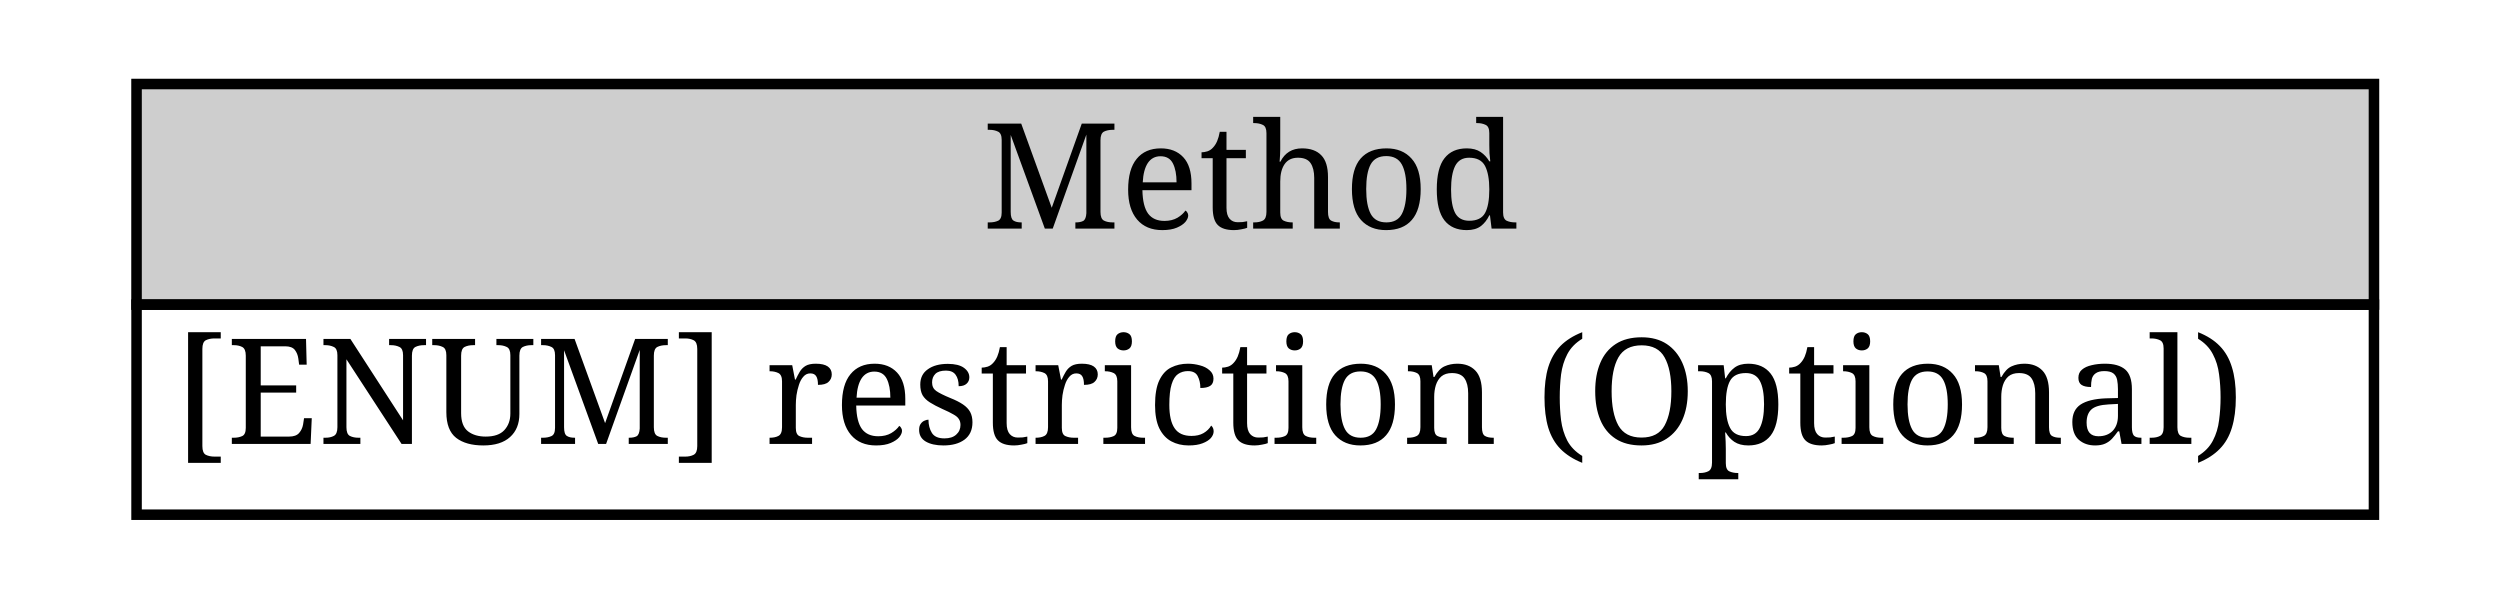
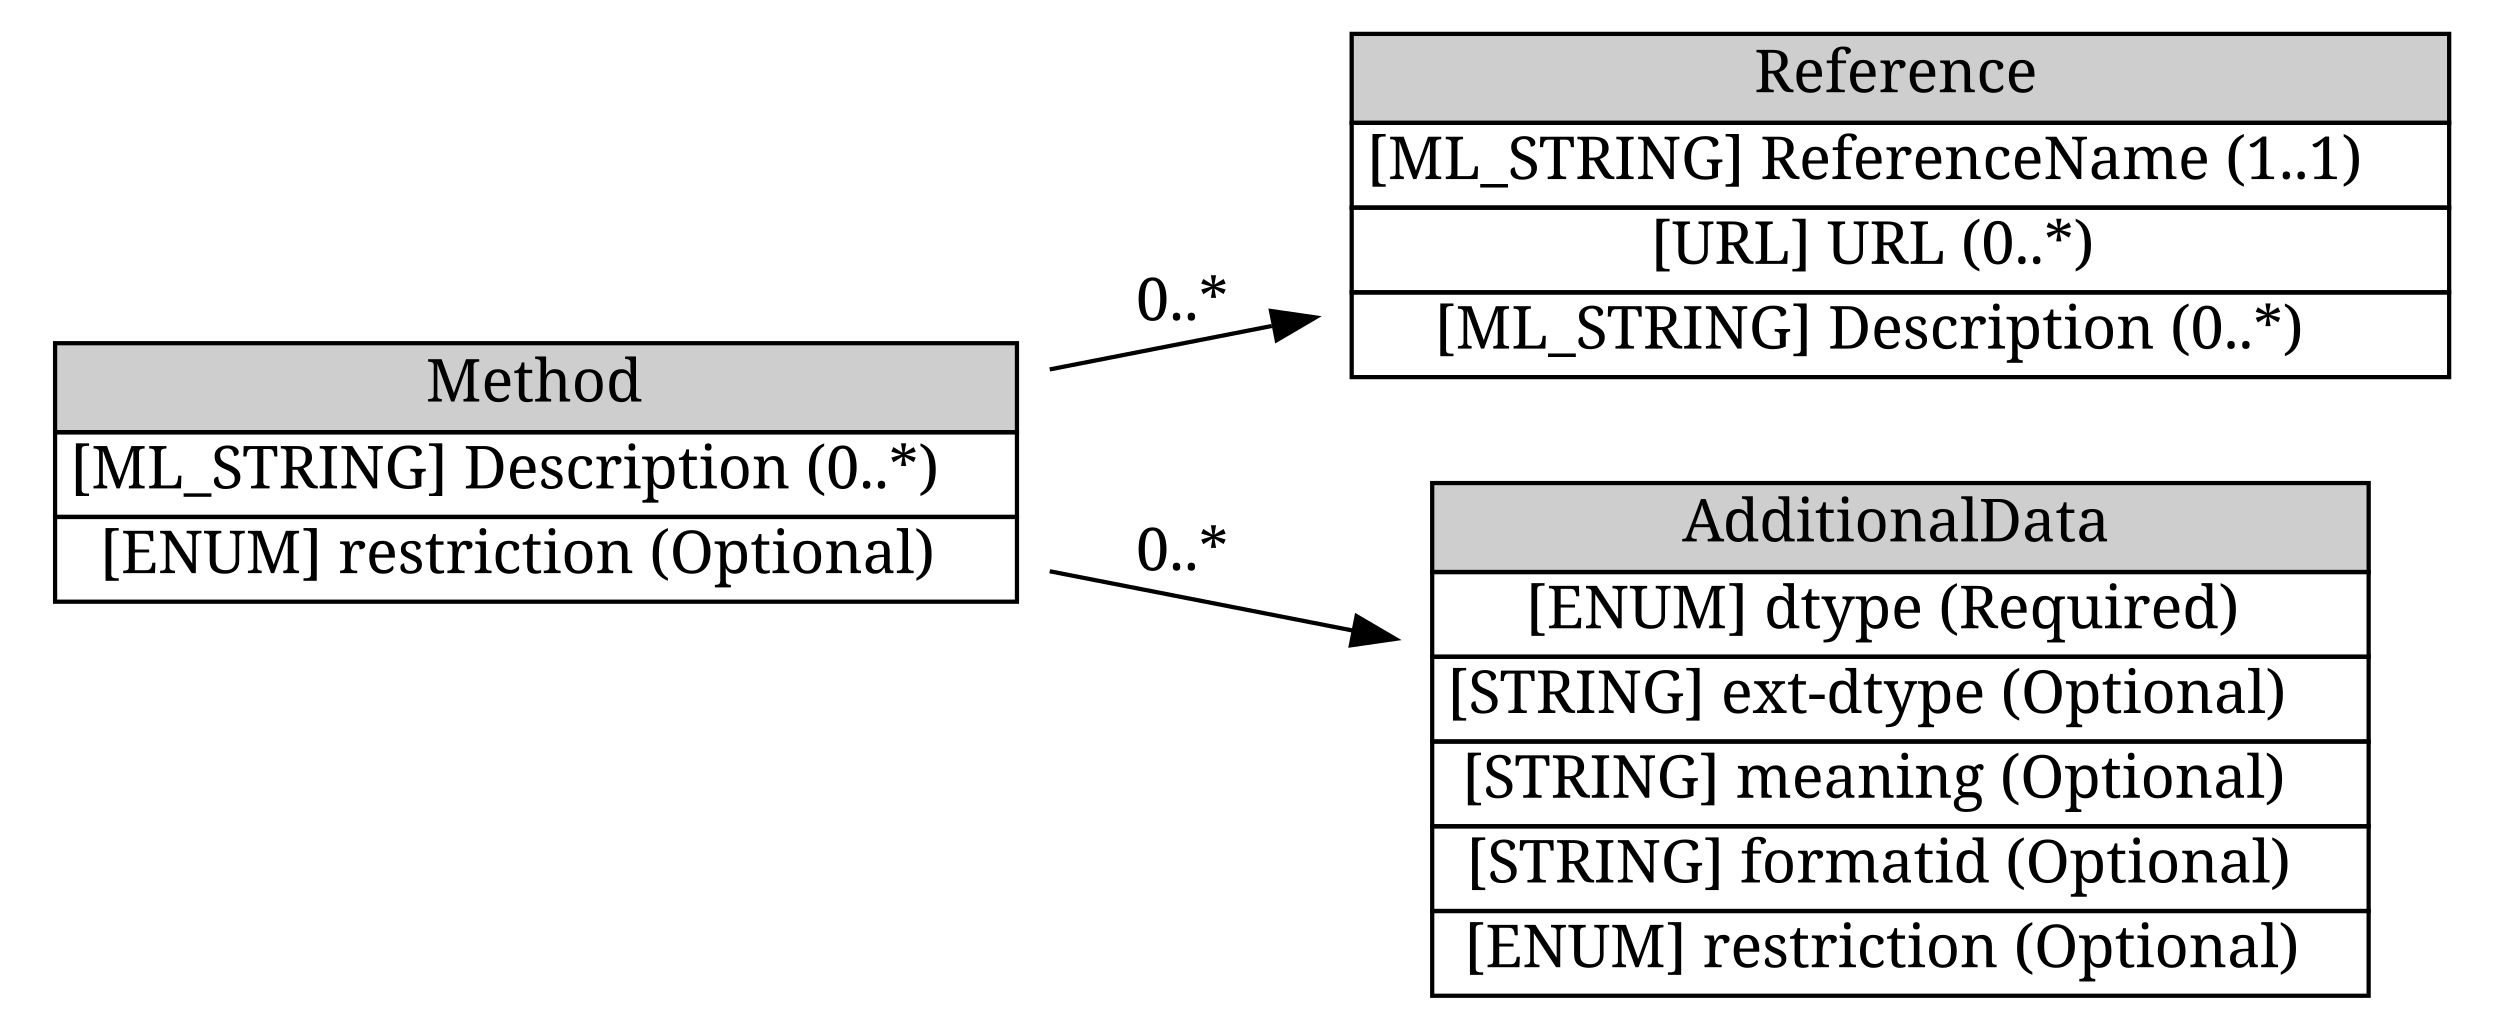
- <svg xmlns="http://www.w3.org/2000/svg" xmlns:xlink="http://www.w3.org/1999/xlink" width="238pt" height="56pt" viewBox="0.00 0.00 238.00 56.00">
-   <g id="graph1" class="graph" transform="scale(1 1) rotate(0) translate(4 52)">
-     <polygon fill="white" stroke="white" points="-4,5 -4,-52 235,-52 235,5 -4,5" />
+ <svg xmlns="http://www.w3.org/2000/svg" xmlns:xlink="http://www.w3.org/1999/xlink" width="590pt" height="242pt" viewBox="0.00 0.00 590.00 242.00">
+   <g id="graph1" class="graph" transform="scale(1 1) rotate(0) translate(4 238)">
+     <polygon fill="white" stroke="white" points="-4,5 -4,-238 587,-238 587,5 -4,5" />
    <g id="node1" class="node">
      <a xlink:href="#" xlink:title="The Method class describes the methodology used by the intruder to perpetrate the events of the incident. This class consists of a list of references describing the attack method and a free form description of the technique. ">
-         <polygon fill="#cecece" stroke="#cecece" points="9,-23 9,-44 222,-44 222,-23 9,-23" />
-         <polygon fill="none" stroke="black" points="9,-23 9,-44 222,-44 222,-23 9,-23" />
-         <text text-anchor="start" x="89.5" y="-30.233" font-family="Times Roman,serif" font-size="14.00">Method</text>
+         <polygon fill="#cecece" stroke="#cecece" points="9,-136 9,-157 236,-157 236,-136 9,-136" />
+         <polygon fill="none" stroke="black" points="9,-136 9,-157 236,-157 236,-136 9,-136" />
+         <text text-anchor="start" x="96.5" y="-143.233" font-family="Times Roman,serif" font-size="14.00">Method</text>
+       </a>
+       <a xlink:href="#" xlink:title="A free-form text description of the methodology used by the intruder.">
+         <polygon fill="none" stroke="black" points="9,-116 9,-136 236,-136 236,-116 9,-116" />
+         <text text-anchor="start" x="12.5" y="-122.733" font-family="Times Roman,serif" font-size="14.00">[ML_STRING] Description (0..*) </text>
      </a>
      <a xlink:href="#" xlink:title="This attribute is defined in Section 3.2.">
-         <polygon fill="none" stroke="black" points="9,-3 9,-23 222,-23 222,-3 9,-3" />
-         <text text-anchor="start" x="12.5" y="-9.733" font-family="Times Roman,serif" font-size="14.00">[ENUM] restriction (Optional) </text>
+         <polygon fill="none" stroke="black" points="9,-96 9,-116 236,-116 236,-96 9,-96" />
+         <text text-anchor="start" x="19.5" y="-102.733" font-family="Times Roman,serif" font-size="14.00">[ENUM] restriction (Optional) </text>
      </a>
+     </g>
+     <g id="node2" class="node">
+       <a xlink:href="#" xlink:title="The Reference class is a reference to a vulnerability, IDS alert, malware sample, advisory, or attack technique. A reference consists of a name, a URL to this reference, and an optional description. ">
+         <polygon fill="#cecece" stroke="#cecece" points="315,-209 315,-230 574,-230 574,-209 315,-209" />
+         <polygon fill="none" stroke="black" points="315,-209 315,-230 574,-230 574,-209 315,-209" />
+         <text text-anchor="start" x="410" y="-216.233" font-family="Times Roman,serif" font-size="14.00">Reference</text>
+       </a>
+       <a xlink:href="#" xlink:title="Name of the reference.">
+         <polygon fill="none" stroke="black" points="315,-189 315,-209 574,-209 574,-189 315,-189" />
+         <text text-anchor="start" x="318.5" y="-195.733" font-family="Times Roman,serif" font-size="14.00">[ML_STRING] ReferenceName (1..1) </text>
+       </a>
+       <a xlink:href="#" xlink:title="A URL associated with the reference.">
+         <polygon fill="none" stroke="black" points="315,-169 315,-189 574,-189 574,-169 315,-169" />
+         <text text-anchor="start" x="385.5" y="-175.733" font-family="Times Roman,serif" font-size="14.00">[URL] URL (0..*) </text>
+       </a>
+       <a xlink:href="#" xlink:title="A free-form text description of this reference.">
+         <polygon fill="none" stroke="black" points="315,-149 315,-169 574,-169 574,-149 315,-149" />
+         <text text-anchor="start" x="334.5" y="-155.733" font-family="Times Roman,serif" font-size="14.00">[ML_STRING] Description (0..*) </text>
+       </a>
+     </g>
+     <g id="edge2" class="edge">
+       <path fill="none" stroke="black" d="M243.734,-150.818C260.855,-154.167 278.607,-157.64 296.149,-161.073" />
+       <polygon fill="black" stroke="black" points="295.961,-164.602 306.447,-163.087 297.305,-157.732 295.961,-164.602" />
+       <text text-anchor="middle" x="275" y="-162.4" font-family="Times Roman,serif" font-size="14.00">0..*</text>
+     </g>
+     <g id="node4" class="node">
+       <a xlink:href="#" xlink:title="The AdditionalData class serves as an extension mechanism for information not otherwise represented in the data model. For relatively simple information, atomic data types (e.g., integers, strings) are provided with a mechanism to annotate their meaning. The class can also be used to extend the data model (and the associated Schema) to support proprietary extensions by encapsulating entire XML documents conforming to another Schema (e.g., IDMEF). A detailed discussion for extending the data model and the schema can be found in Section 5. ">
+         <polygon fill="#cecece" stroke="#cecece" points="334,-103 334,-124 555,-124 555,-103 334,-103" />
+         <polygon fill="none" stroke="black" points="334,-103 334,-124 555,-124 555,-103 334,-103" />
+         <text text-anchor="start" x="393" y="-110.233" font-family="Times Roman,serif" font-size="14.00">AdditionalData</text>
+       </a>
+       <a xlink:href="#" xlink:title="The data type of the element content.  The permitted values for this attribute are shown below.  The default value is &quot;string&quot;.">
+         <polygon fill="none" stroke="black" points="334,-83 334,-103 555,-103 555,-83 334,-83" />
+         <text text-anchor="start" x="356" y="-89.733" font-family="Times Roman,serif" font-size="14.00">[ENUM] dtype (Required) </text>
+       </a>
+       <a xlink:href="#" xlink:title="A means by which to extend the dtype attribute.  See Section 5.1.">
+         <polygon fill="none" stroke="black" points="334,-63 334,-83 555,-83 555,-63 334,-63" />
+         <text text-anchor="start" x="337.5" y="-69.733" font-family="Times Roman,serif" font-size="14.00">[STRING] ext-dtype (Optional) </text>
+       </a>
+       <a xlink:href="#" xlink:title="A free-form description of the element content.">
+         <polygon fill="none" stroke="black" points="334,-43 334,-63 555,-63 555,-43 334,-43" />
+         <text text-anchor="start" x="341" y="-49.733" font-family="Times Roman,serif" font-size="14.00">[STRING] meaning (Optional) </text>
+       </a>
+       <a xlink:href="#" xlink:title="An identifier referencing the format and semantics of the element content.">
+         <polygon fill="none" stroke="black" points="334,-23 334,-43 555,-43 555,-23 334,-23" />
+         <text text-anchor="start" x="342" y="-29.733" font-family="Times Roman,serif" font-size="14.00">[STRING] formatid (Optional) </text>
+       </a>
+       <a xlink:href="#" xlink:title="This attribute has been defined in Section 3.2.">
+         <polygon fill="none" stroke="black" points="334,-3 334,-23 555,-23 555,-3 334,-3" />
+         <text text-anchor="start" x="341.5" y="-9.733" font-family="Times Roman,serif" font-size="14.00">[ENUM] restriction (Optional) </text>
+       </a>
+     </g>
+     <g id="edge4" class="edge">
+       <path fill="none" stroke="black" d="M243.734,-103.182C267.109,-98.609 291.66,-93.806 315.248,-89.191" />
+       <polygon fill="black" stroke="black" points="316.151,-92.581 325.292,-87.225 314.806,-85.711 316.151,-92.581" />
+       <text text-anchor="middle" x="275" y="-103.4" font-family="Times Roman,serif" font-size="14.00">0..*</text>
    </g>
  </g>
</svg>
